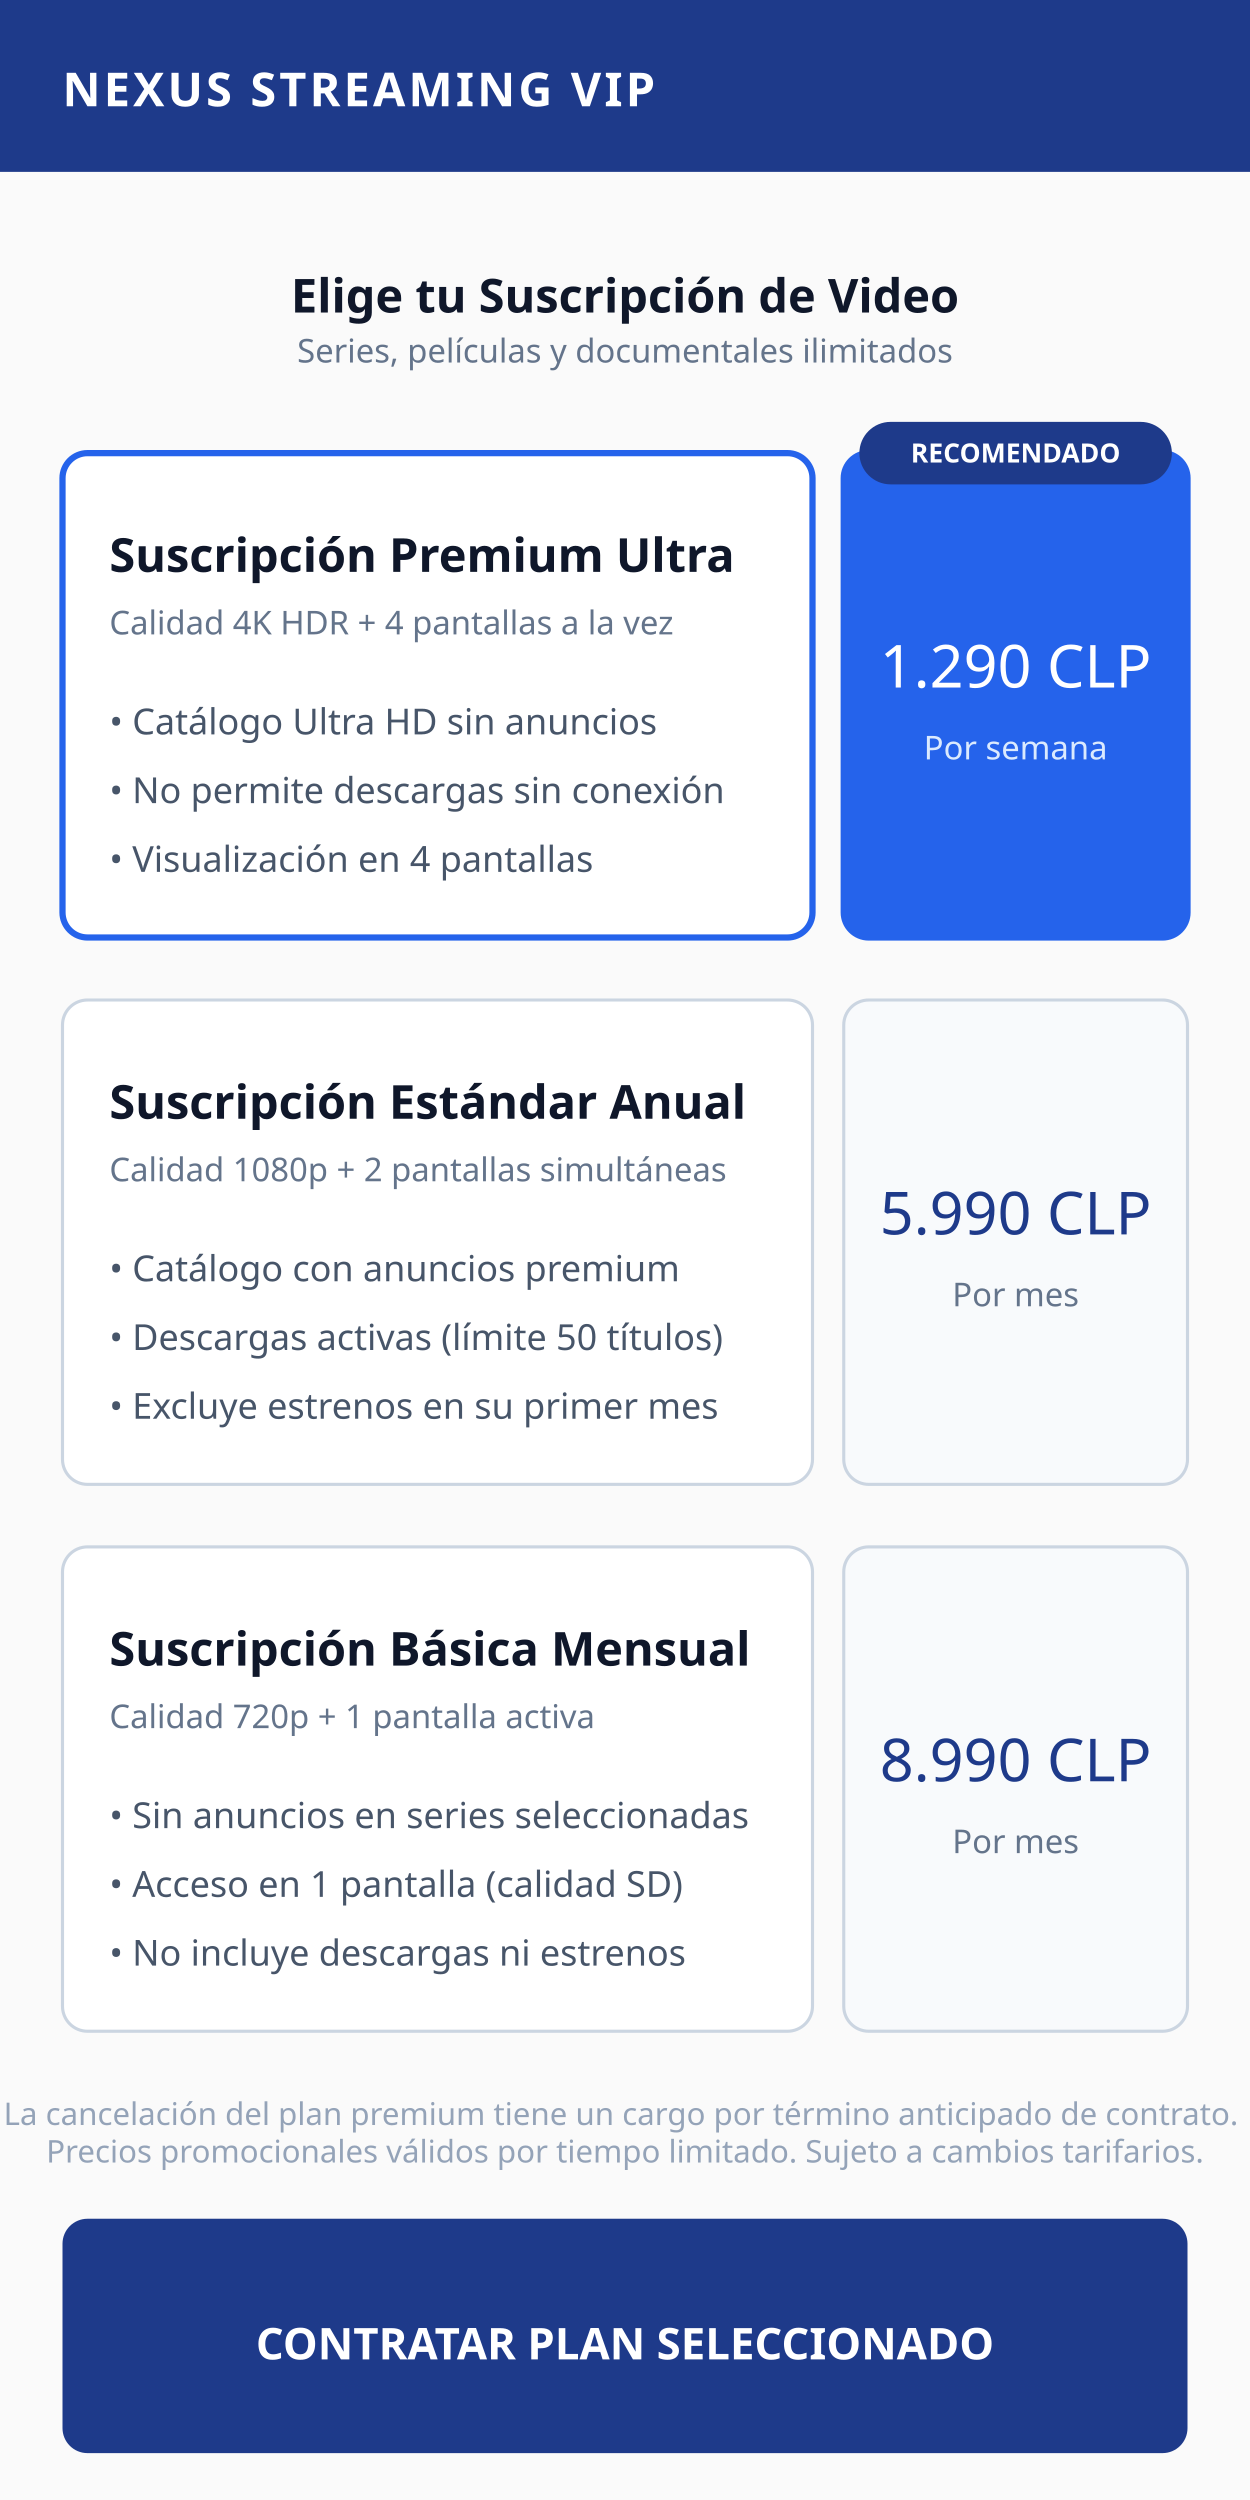
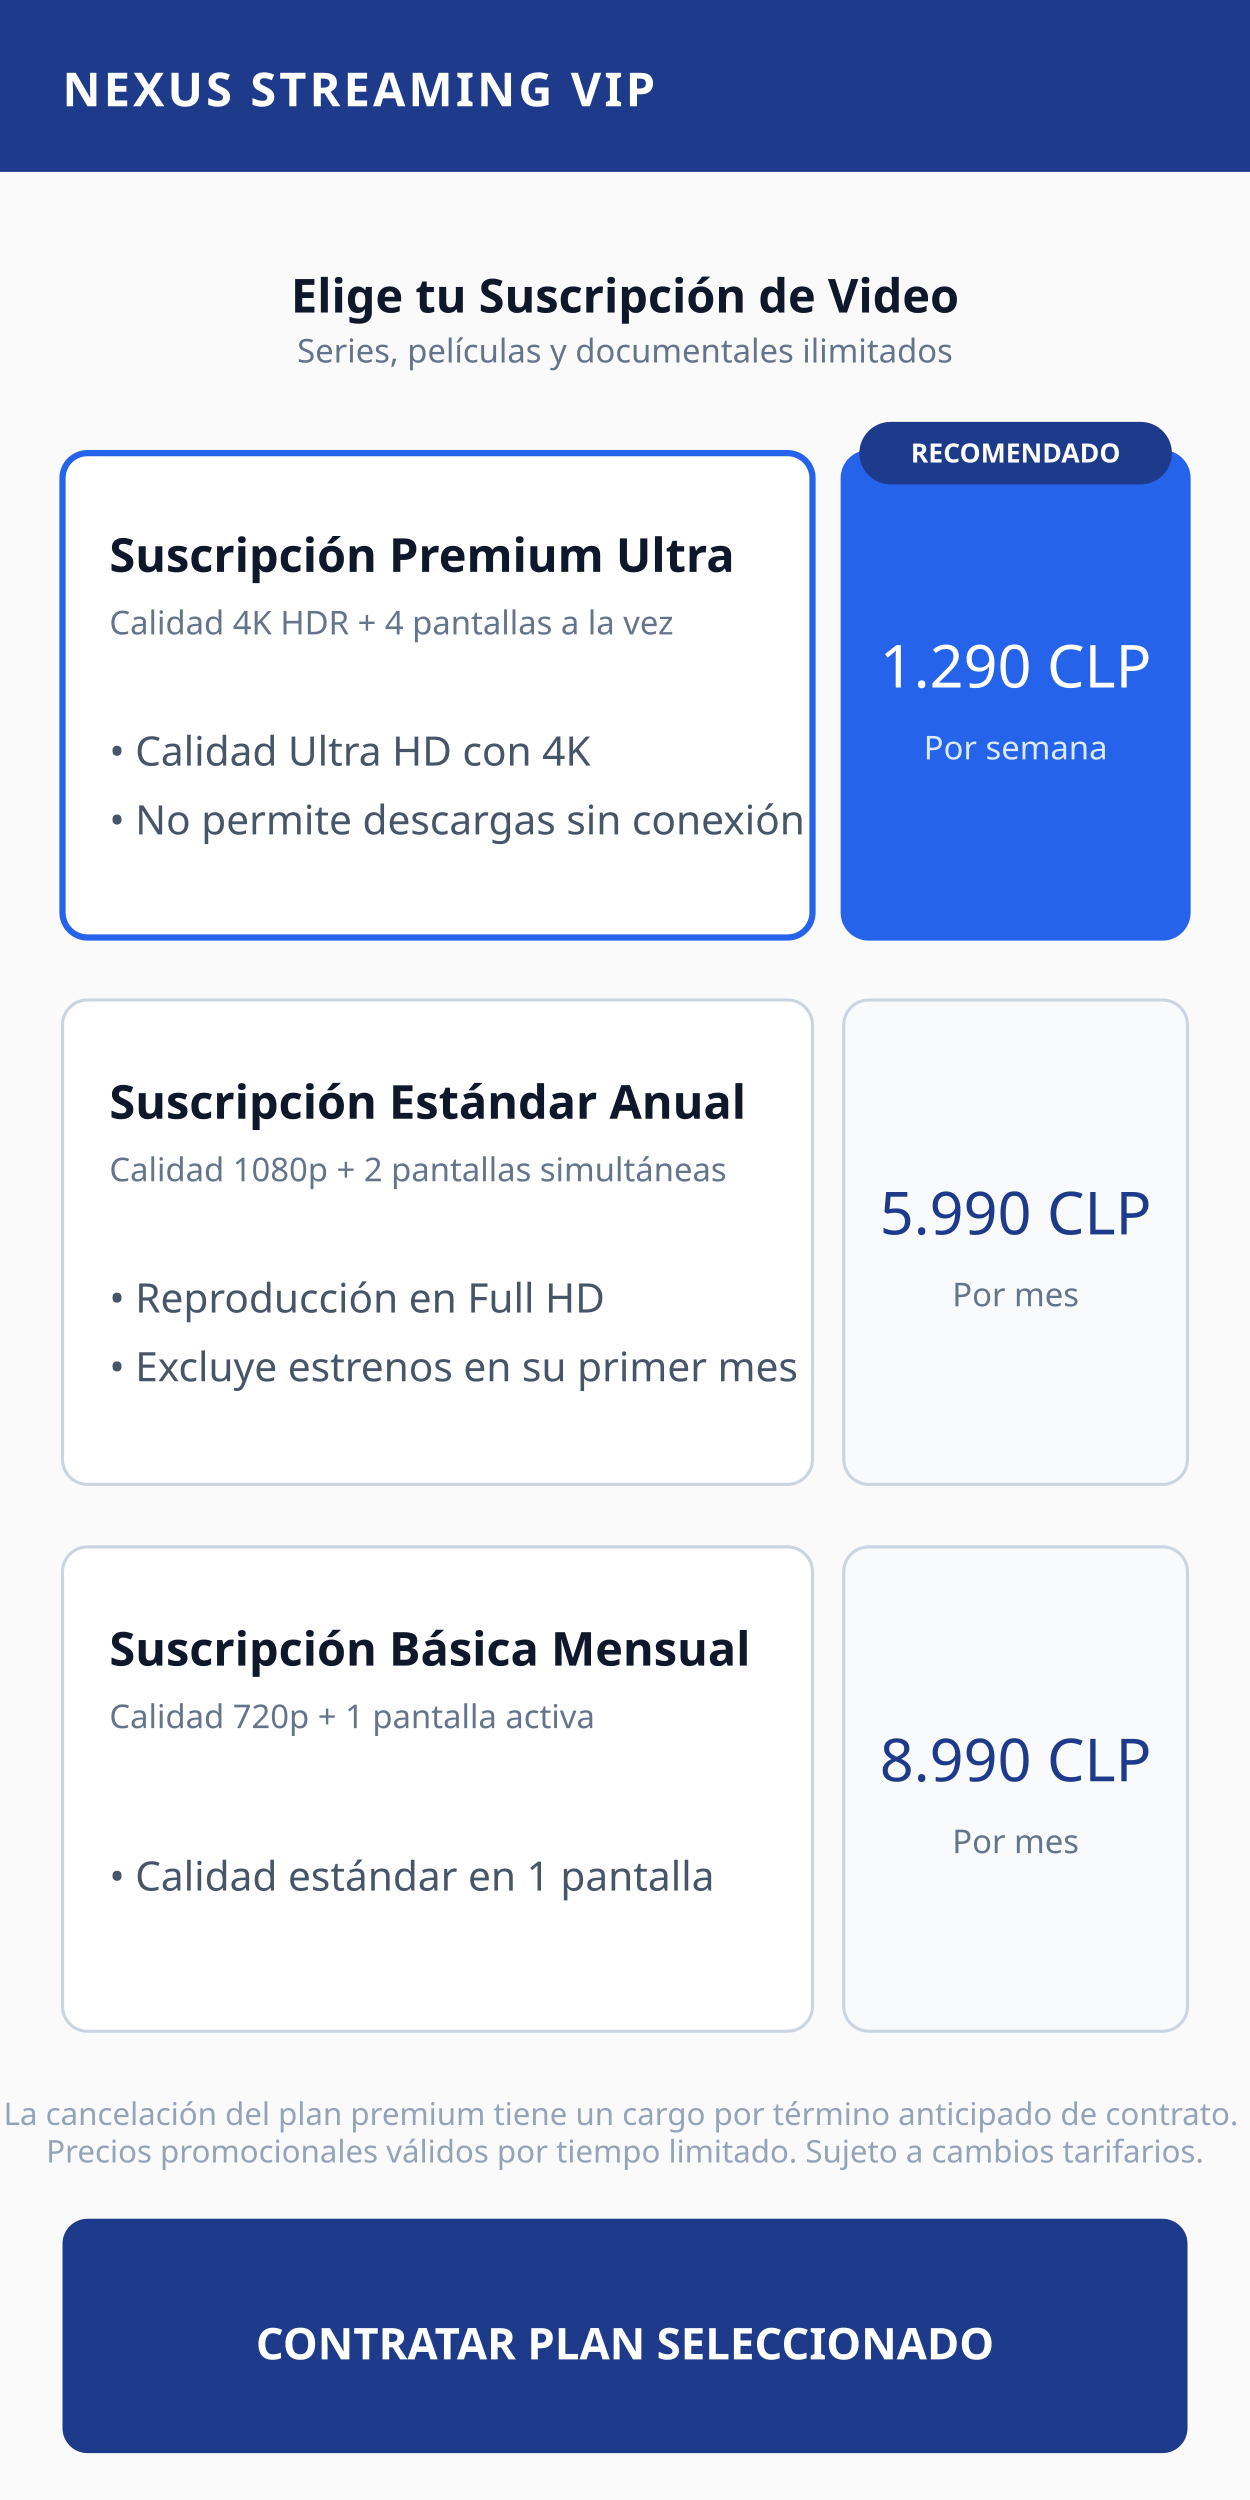
<svg xmlns="http://www.w3.org/2000/svg" width="400" height="800" viewBox="0 0 400 800" fill="none">
  <rect id="fondo-celular" width="400" height="800" fill="#fafafa" />
  <g id="header-streaming" fill="#1e3a8a">
    <rect x="0" y="0" width="400" height="55" />
    <text x="20" y="34" fill="#ffffff" font-family="sans-serif" font-size="15" font-weight="bold" letter-spacing="1">NEXUS STREAMING VIP</text>
  </g>
  <g id="planes-streaming-intro" transform="translate(20, 80)">
    <text x="180" y="20" fill="#0f172a" font-family="sans-serif" font-size="15" font-weight="bold" text-anchor="middle">Elige tu Suscripción de Video</text>
    <text x="180" y="36" fill="#64748b" font-family="sans-serif" font-size="10.5" text-anchor="middle">Series, películas y documentales ilimitados</text>
  </g>
  <g id="planes-streaming-inconsistentes" transform="translate(20, 145)">
    <g id="plan-premium-ultra" transform="translate(0, 0)">
      <rect x="0" y="0" width="240" height="155" rx="8" fill="#ffffff" stroke="#2563eb" stroke-width="2" />
      <text x="15" y="38" fill="#0f172a" font-family="sans-serif" font-size="15" font-weight="bold">Suscripción Premium Ultra</text>
      <text x="15" y="58" fill="#64748b" font-family="sans-serif" font-size="10.5">Calidad 4K HDR + 4 pantallas a la vez</text>
-       <text x="15" y="90" fill="#475569" font-family="sans-serif" font-size="11.5">• Catálogo Ultra HD sin anuncios</text>
-       <text x="15" y="112" fill="#475569" font-family="sans-serif" font-size="11.5">• No permite descargas sin conexión</text>
-       <text x="15" y="134" fill="#475569" font-family="sans-serif" font-size="11.5">• Visualización en 4 pantallas</text>
+       <text x="15" y="100" fill="#475569" font-family="sans-serif" font-size="13" style="white-space: pre;">• Calidad Ultra HD con 4K</text>
+       <text x="15" y="122" fill="#475569" font-family="sans-serif" font-size="13" style="white-space: pre;">• No permite descargas sin conexión</text>
      <rect x="250" y="0" width="110" height="155" rx="8" fill="#2563eb" stroke="#2563eb" stroke-width="2" />
      <text x="305" y="75" fill="#ffffff" font-family="sans-serif" font-size="19" font-weight="black" text-anchor="middle">1.290 CLP</text>
      <text x="305" y="98" fill="#dbeafe" font-family="sans-serif" font-size="10.5" text-anchor="middle">Por semana</text>
      <rect x="255" y="-10" width="100" height="20" rx="10" fill="#1e3a8a" />
      <text x="305" y="3" fill="#ffffff" font-family="sans-serif" font-size="8.5" font-weight="bold" text-anchor="middle">RECOMENDADO</text>
    </g>
    <g id="plan-estandar-anual" transform="translate(0, 175)">
      <rect x="0" y="0" width="240" height="155" rx="8" fill="#ffffff" stroke="#cbd5e1" stroke-width="1" />
      <text x="15" y="38" fill="#0f172a" font-family="sans-serif" font-size="15" font-weight="bold">Suscripción Estándar Anual</text>
      <text x="15" y="58" fill="#64748b" font-family="sans-serif" font-size="10.5">Calidad 1080p + 2 pantallas simultáneas</text>
-       <text x="15" y="90" fill="#475569" font-family="sans-serif" font-size="11.5">• Catálogo con anuncios premium</text>
-       <text x="15" y="112" fill="#475569" font-family="sans-serif" font-size="11.5">• Descargas activas (límite 50 títulos)</text>
-       <text x="15" y="134" fill="#475569" font-family="sans-serif" font-size="11.5">• Excluye estrenos en su primer mes</text>
+       <text x="15" y="100" fill="#475569" font-family="sans-serif" font-size="13" style="white-space: pre;">• Reproducción en Full HD</text>
+       <text x="15" y="122" fill="#475569" font-family="sans-serif" font-size="13" style="white-space: pre;">• Excluye estrenos en su primer mes</text>
      <rect x="250" y="0" width="110" height="155" rx="8" fill="#f8fafc" stroke="#cbd5e1" stroke-width="1" />
      <text x="305" y="75" fill="#1e3a8a" font-family="sans-serif" font-size="19" font-weight="black" text-anchor="middle">5.990 CLP</text>
      <text x="305" y="98" fill="#64748b" font-family="sans-serif" font-size="10.5" text-anchor="middle">Por mes</text>
    </g>
    <g id="plan-basica-mensual" transform="translate(0, 350)">
      <rect x="0" y="0" width="240" height="155" rx="8" fill="#ffffff" stroke="#cbd5e1" stroke-width="1" />
      <text x="15" y="38" fill="#0f172a" font-family="sans-serif" font-size="15" font-weight="bold">Suscripción Básica Mensual</text>
      <text x="15" y="58" fill="#64748b" font-family="sans-serif" font-size="10.5">Calidad 720p + 1 pantalla activa</text>
-       <text x="15" y="90" fill="#475569" font-family="sans-serif" font-size="11.5">• Sin anuncios en series seleccionadas</text>
-       <text x="15" y="112" fill="#475569" font-family="sans-serif" font-size="11.5">• Acceso en 1 pantalla (calidad SD)</text>
-       <text x="15" y="134" fill="#475569" font-family="sans-serif" font-size="11.5">• No incluye descargas ni estrenos</text>
+       <text x="15" y="110" fill="#475569" font-family="sans-serif" font-size="13" style="white-space: pre;">• Calidad estándar en 1 pantalla</text>
      <rect x="250" y="0" width="110" height="155" rx="8" fill="#f8fafc" stroke="#cbd5e1" stroke-width="1" />
      <text x="305" y="75" fill="#1e3a8a" font-family="sans-serif" font-size="19" font-weight="black" text-anchor="middle">8.990 CLP</text>
      <text x="305" y="98" fill="#64748b" font-family="sans-serif" font-size="10.5" text-anchor="middle">Por mes</text>
    </g>
  </g>
  <g id="footer-streaming-planes" transform="translate(20, 665)">
    <text x="180" y="15" fill="#94a3b8" font-family="sans-serif" font-size="10" text-anchor="middle">
      <tspan x="180" dy="0">La cancelación del plan premium tiene un cargo por término anticipado de contrato.</tspan>
      <tspan x="180" dy="12">Precios promocionales válidos por tiempo limitado. Sujeto a cambios tarifarios.</tspan>
    </text>
    <rect x="0" y="45" width="360" height="75" rx="8" fill="#1e3a8a" />
    <text x="180" y="90" fill="#ffffff" font-family="sans-serif" font-size="14" font-weight="bold" text-anchor="middle">CONTRATAR PLAN SELECCIONADO</text>
  </g>
</svg>
